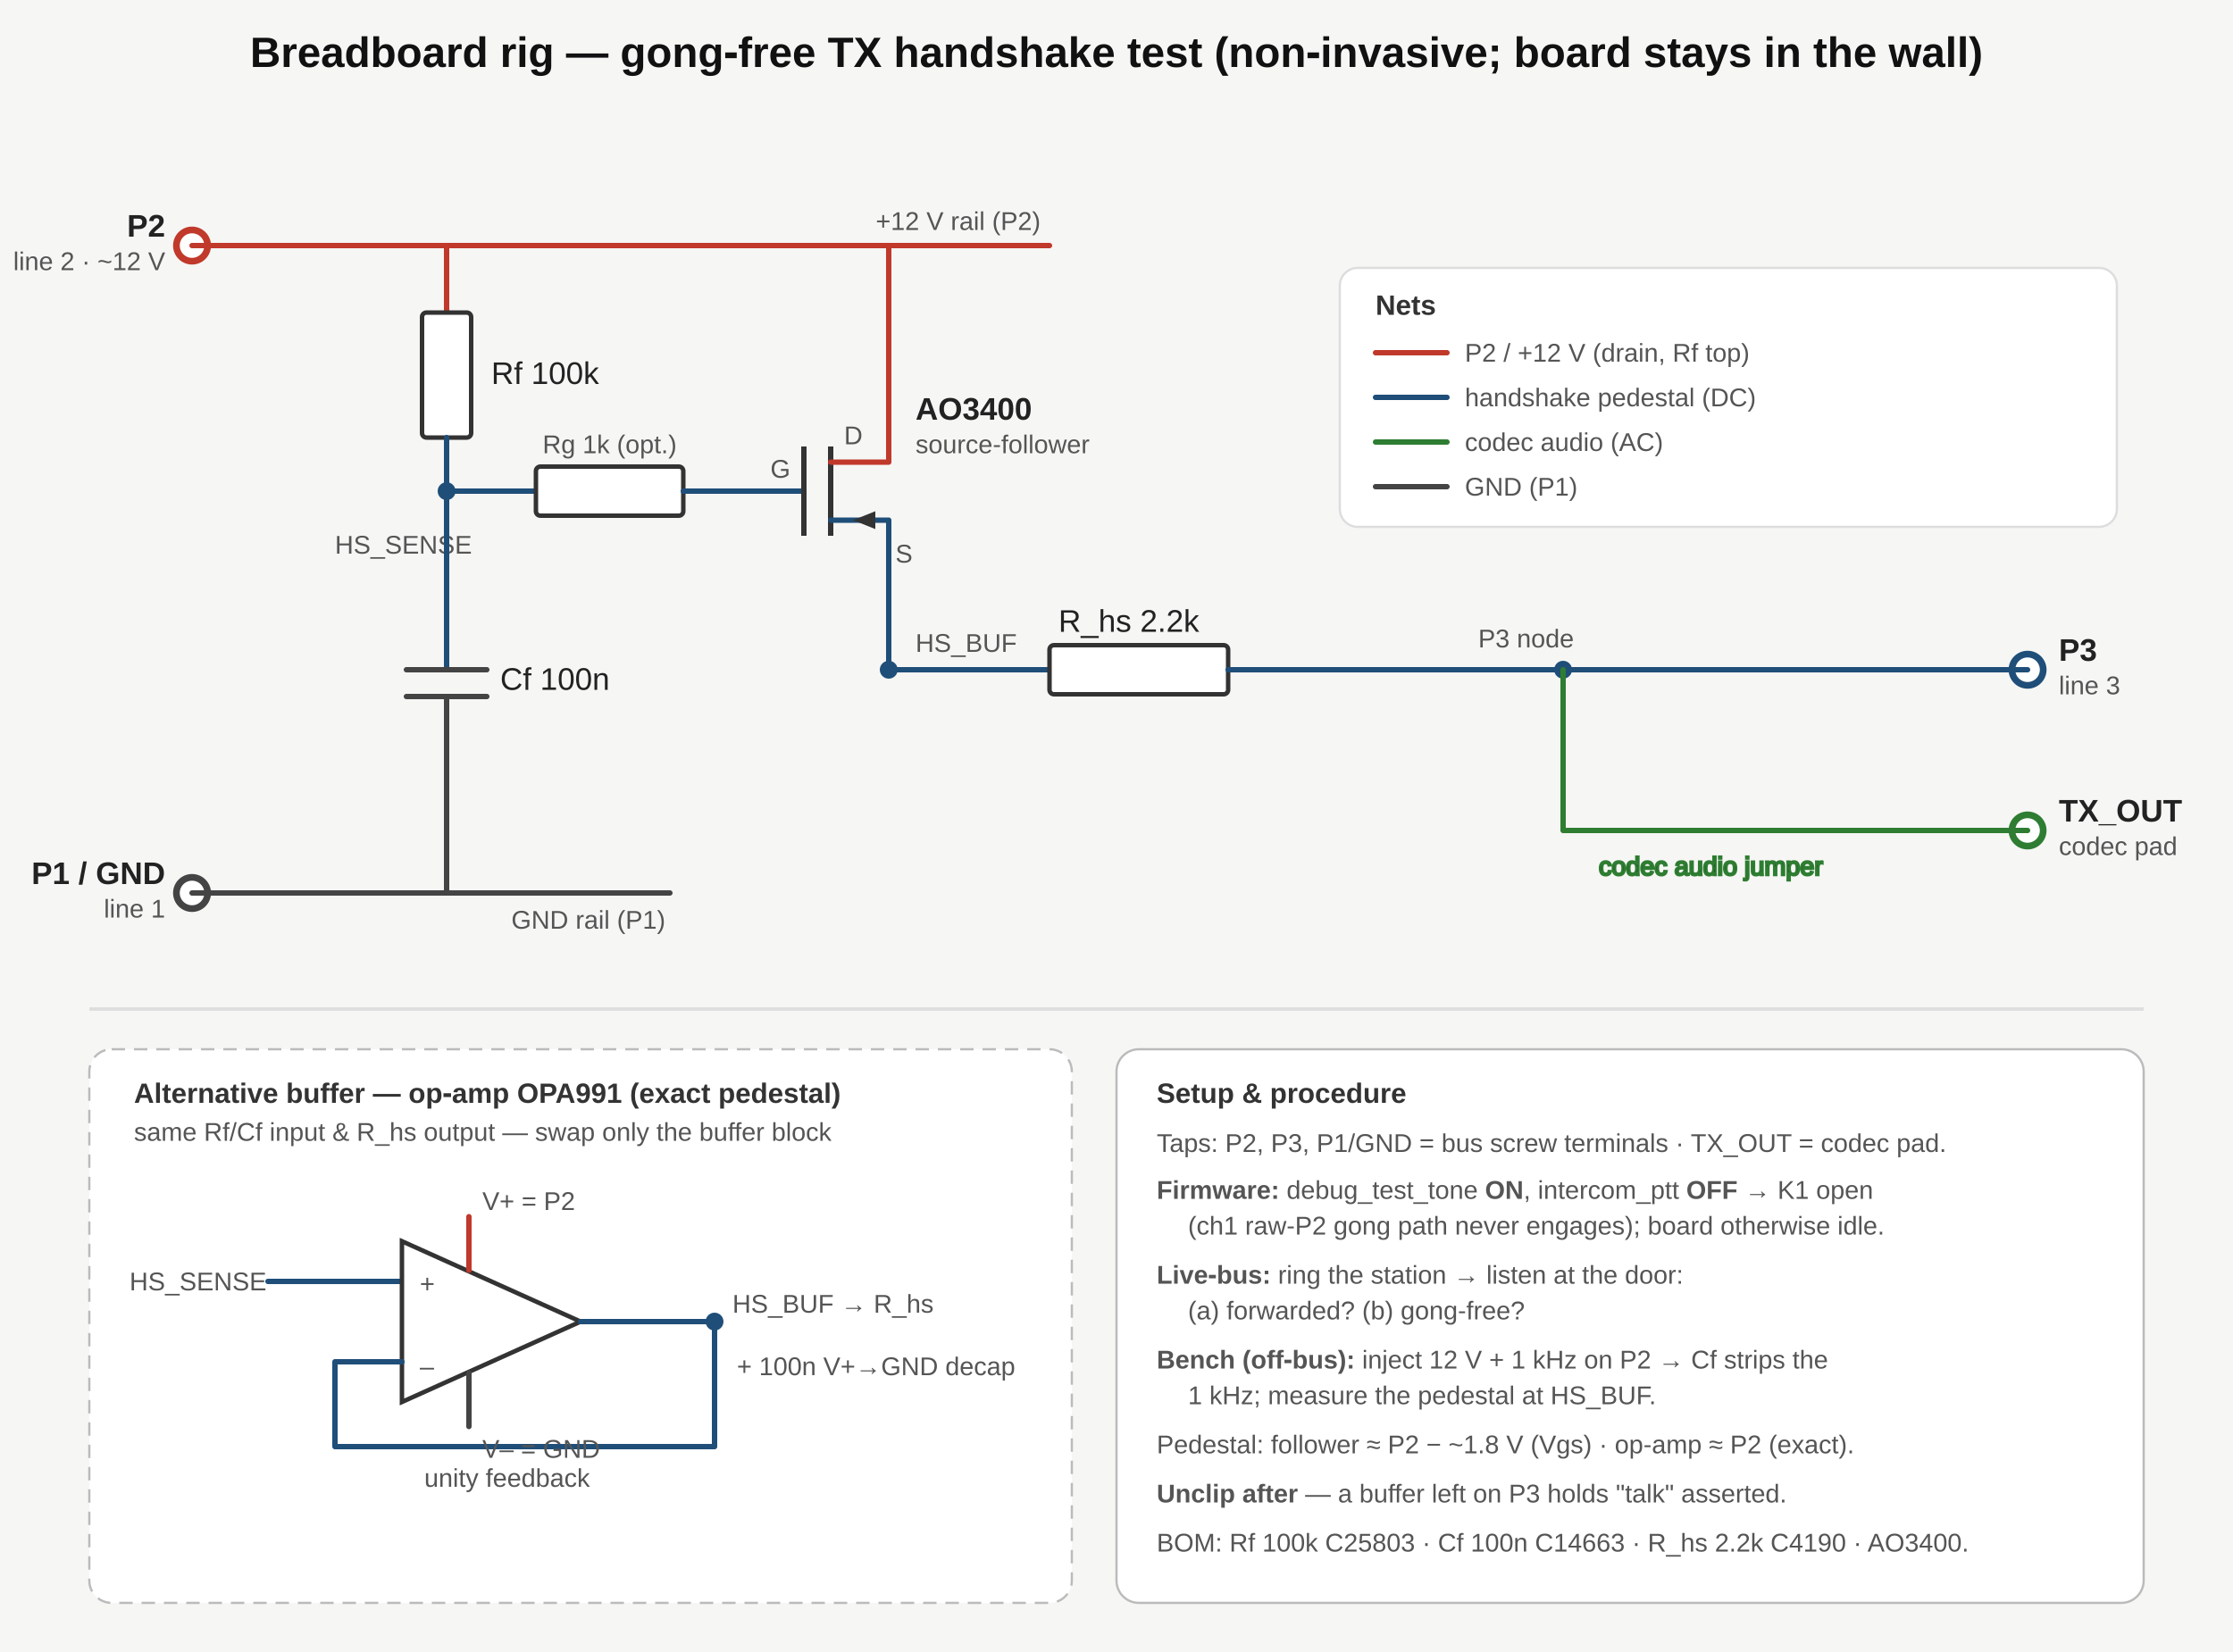
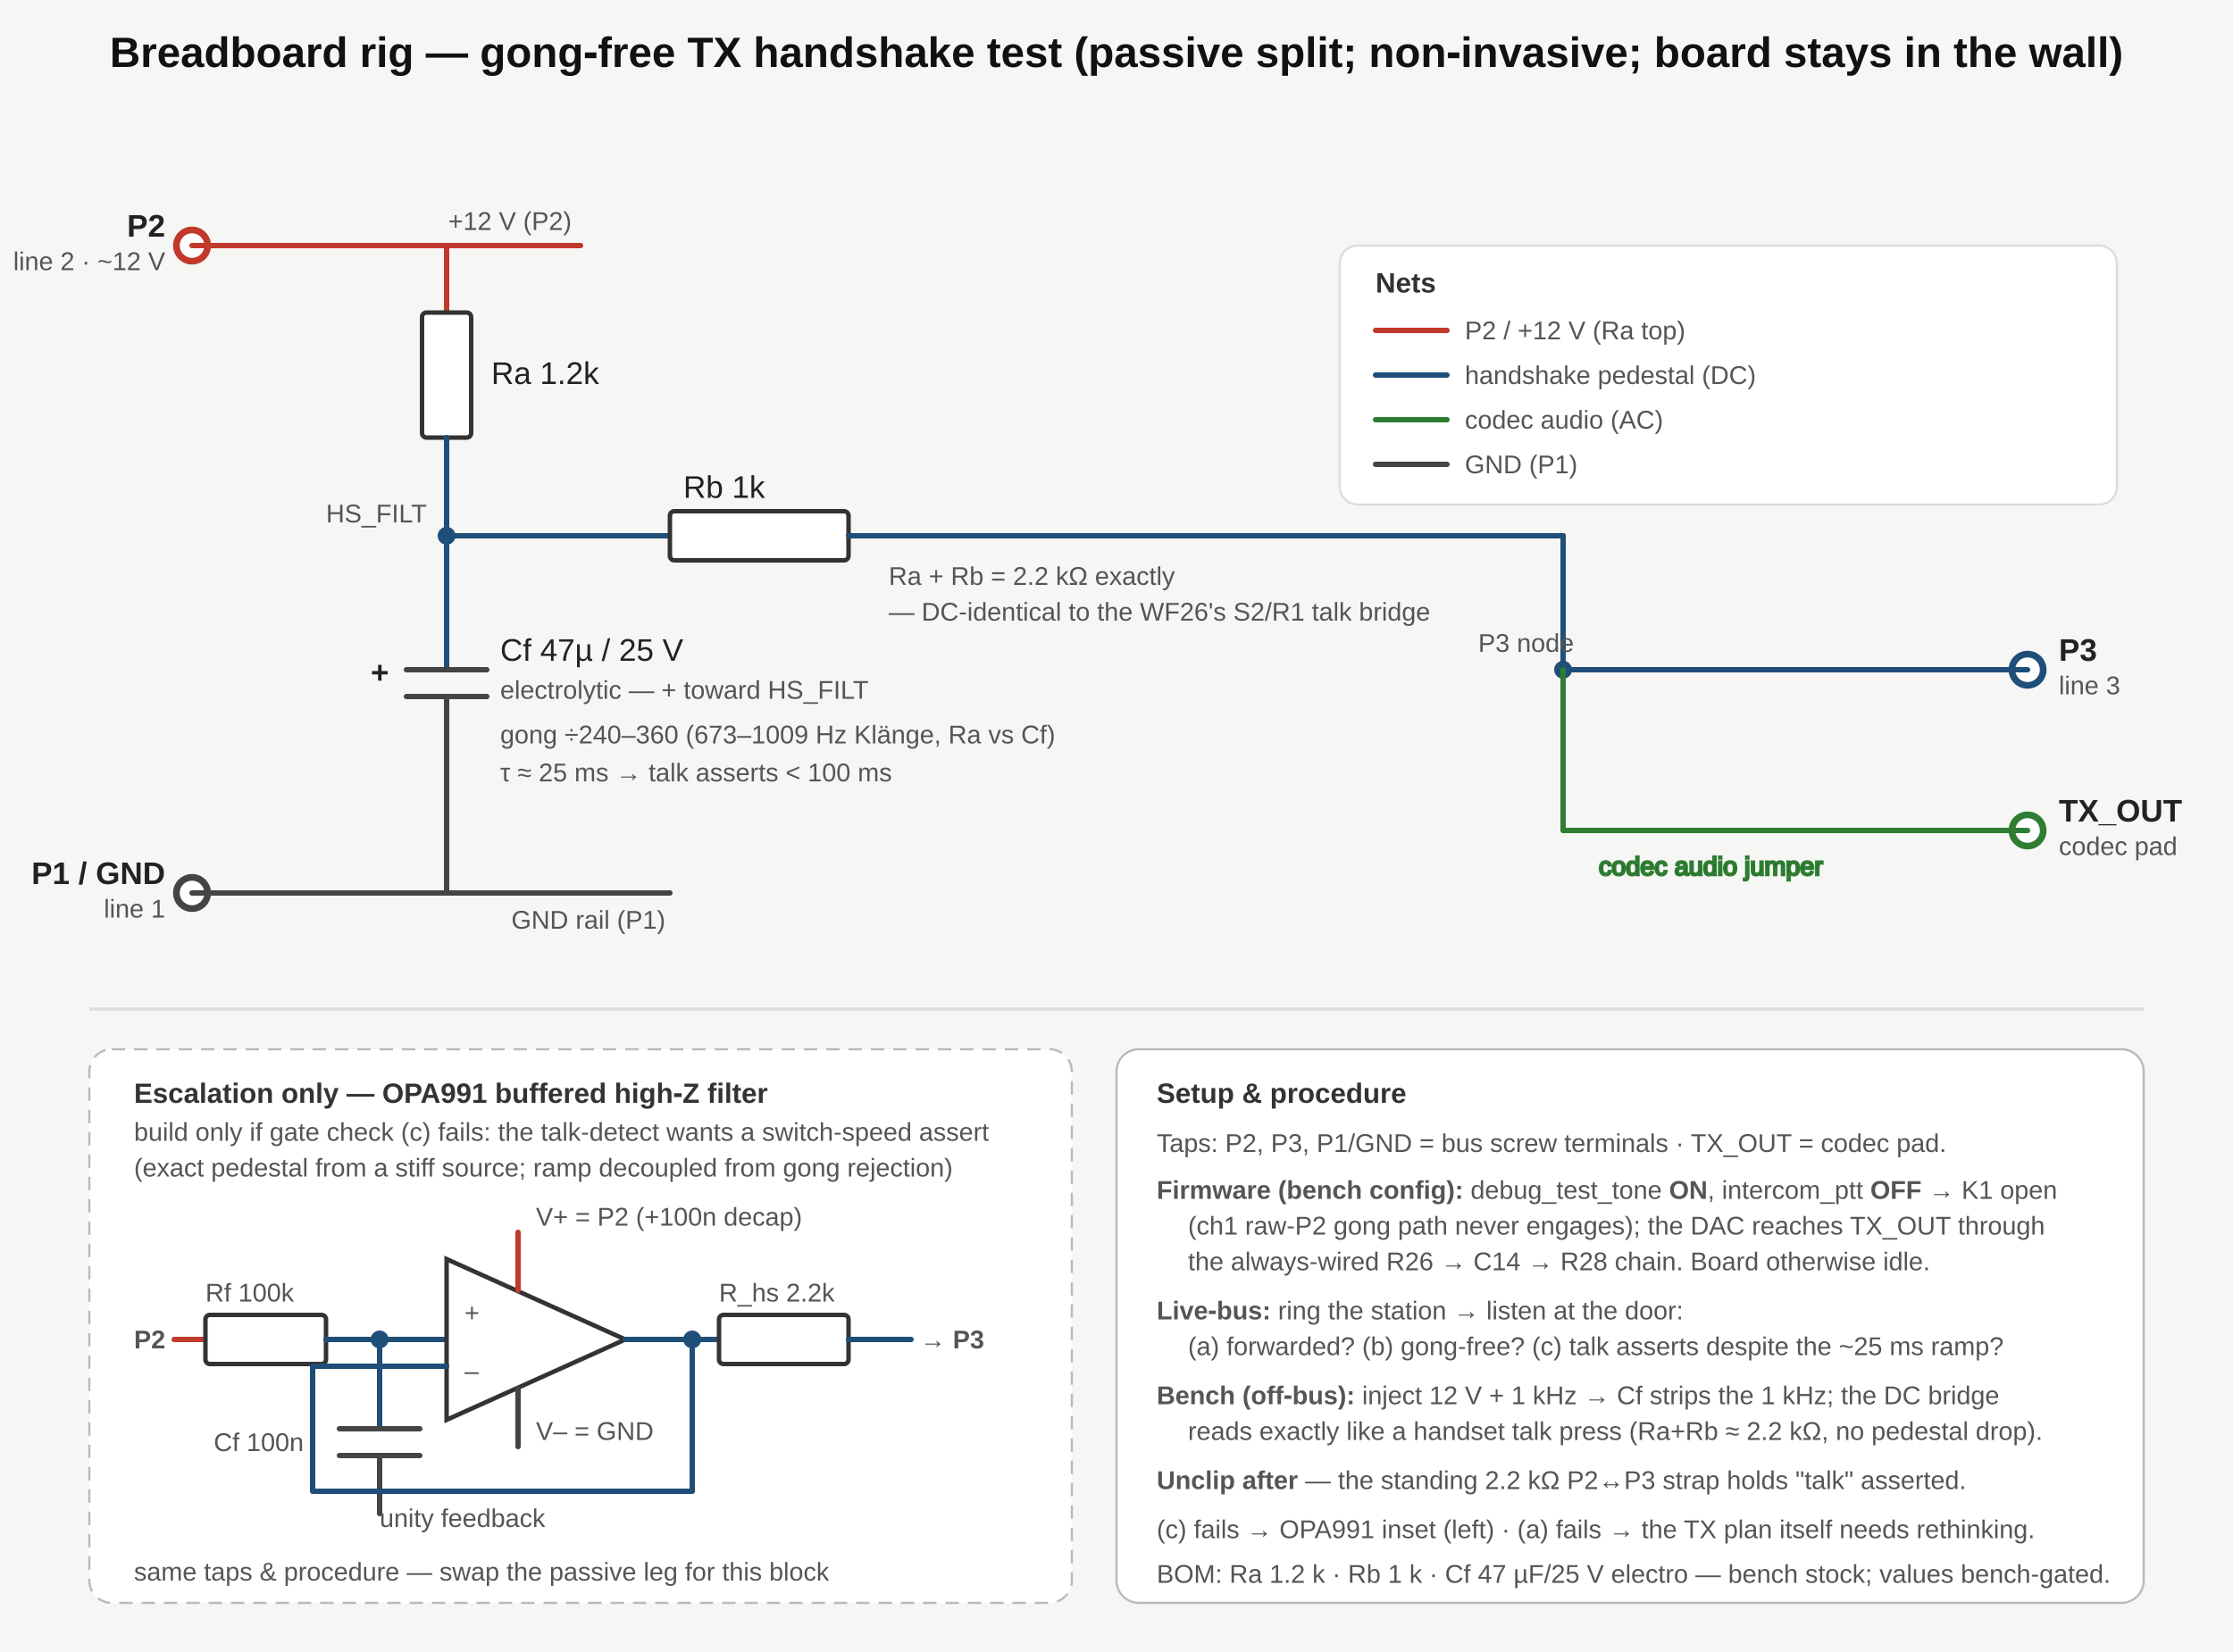
<svg xmlns="http://www.w3.org/2000/svg" viewBox="0 0 1000 740" font-family="'Helvetica Neue',Arial,sans-serif">
  <rect x="0" y="0" width="1000" height="740" fill="#f6f6f4" />
  <style>
    .wire{stroke-width:2.4;fill:none;stroke-linecap:round;stroke-linejoin:round}
    .v12{stroke:#c0392b}
    .ped{stroke:#1f4e79}
    .aud{stroke:#2e7d32}
    .gnd{stroke:#444}
    .comp{fill:#fff;stroke:#333;stroke-width:2}
    .lbl{fill:#222;font-size:14px}
    .sm{fill:#555;font-size:11.5px}
    .nd{fill:#1f4e79}
    .h{font-size:12.5px;font-weight:bold;fill:#333}
  </style>
-   <text x="500" y="30" text-anchor="middle" font-size="19" font-weight="bold" fill="#111">Breadboard rig — gong‑free TX handshake test (non‑invasive; board stays in the wall)</text>
+   <text x="500" y="30" text-anchor="middle" font-size="19" font-weight="bold" fill="#111">Breadboard rig — gong‑free TX handshake test (passive split; non‑invasive; board stays in the wall)</text>
  <circle cx="86" cy="110" r="7" fill="#fff" stroke="#c0392b" stroke-width="3" />
  <text x="74" y="106" text-anchor="end" class="lbl" font-weight="bold">P2</text>
  <text x="74" y="121" text-anchor="end" class="sm">line 2 · ~12 V</text>
  <circle cx="86" cy="400" r="7" fill="#fff" stroke="#444" stroke-width="3" />
  <text x="74" y="396" text-anchor="end" class="lbl" font-weight="bold">P1 / GND</text>
  <text x="74" y="411" text-anchor="end" class="sm">line 1</text>
  <circle cx="908" cy="300" r="7" fill="#fff" stroke="#1f4e79" stroke-width="3" />
  <text x="922" y="296" class="lbl" font-weight="bold">P3</text>
  <text x="922" y="311" class="sm">line 3</text>
  <circle cx="908" cy="372" r="7" fill="#fff" stroke="#2e7d32" stroke-width="3" />
  <text x="922" y="368" class="lbl" font-weight="bold">TX_OUT</text>
  <text x="922" y="383" class="sm">codec pad</text>
-   <path class="wire v12" d="M86 110 H470" />
-   <text x="466" y="103" class="sm" fill="#c0392b" text-anchor="end">+12 V rail (P2)</text>
+   <path class="wire v12" d="M86 110 H260" />
+   <text x="256" y="103" class="sm" fill="#c0392b" text-anchor="end">+12 V (P2)</text>
  <path class="wire gnd" d="M86 400 H300" />
  <text x="298" y="416" class="sm" fill="#444" text-anchor="end">GND rail (P1)</text>
  <path class="wire v12" d="M200 110 V140" />
  <rect class="comp" x="189" y="140" width="22" height="56" rx="2" />
-   <path class="wire ped" d="M200 196 V220" />
-   <text x="220" y="172" class="lbl">Rf 100k</text>
-   <circle cx="200" cy="220" r="4" class="nd" />
-   <text x="150" y="248" class="sm">HS_SENSE</text>
-   <path class="wire ped" d="M200 220 V300" />
+   <path class="wire ped" d="M200 196 V240" />
+   <text x="220" y="172" class="lbl">Ra 1.2k</text>
+   <circle cx="200" cy="240" r="4" class="nd" />
+   <text x="146" y="234" class="sm">HS_FILT</text>
+   <path class="wire ped" d="M200 240 V300" />
  <path class="wire gnd" d="M182 300 H218 M182 312 H218 M200 312 V400" />
-   <text x="224" y="309" class="lbl">Cf 100n</text>
-   <path class="wire ped" d="M200 220 H240" />
-   <rect class="comp" x="240" y="209" width="66" height="22" rx="2" />
-   <path class="wire ped" d="M306 220 H360" />
-   <text x="243" y="203" class="sm">Rg 1k (opt.)</text>
-   <line x1="360" y1="200" x2="360" y2="240" stroke="#333" stroke-width="2.4" />
-   <line x1="372" y1="200" x2="372" y2="240" stroke="#333" stroke-width="2.4" />
-   <path class="wire v12" d="M372 207 H398 V110" />
-   <path class="wire ped" d="M372 233 H398 V300" />
-   <path d="M392 229 l-10 4 l10 4 z" fill="#333" />
-   <text x="410" y="188" class="lbl" font-weight="bold">AO3400</text>
-   <text x="410" y="203" class="sm">source‑follower</text>
-   <text x="378" y="199" class="sm">D</text>
-   <text x="345" y="214" class="sm">G</text>
-   <text x="401" y="252" class="sm">S</text>
-   <circle cx="398" cy="300" r="4" class="nd" />
-   <text x="410" y="292" class="sm">HS_BUF</text>
-   <path class="wire ped" d="M398 300 H470" />
-   <rect class="comp" x="470" y="289" width="80" height="22" rx="2" />
-   <path class="wire ped" d="M550 300 H700" />
-   <text x="474" y="283" class="lbl">R_hs 2.2k</text>
+   <text x="166" y="306" class="lbl" font-weight="bold">+</text>
+   <text x="224" y="296" class="lbl">Cf 47µ / 25 V</text>
+   <text x="224" y="313" class="sm">electrolytic — + toward HS_FILT</text>
+   <text x="224" y="333" class="sm" fill="#777">gong ÷240–360 (673–1009 Hz Klänge, Ra vs Cf)</text>
+   <text x="224" y="350" class="sm" fill="#777">τ ≈ 25 ms → talk asserts &lt; 100 ms</text>
+   <path class="wire ped" d="M200 240 H300" />
+   <rect class="comp" x="300" y="229" width="80" height="22" rx="2" />
+   <path class="wire ped" d="M380 240 H700" />
+   <text x="306" y="223" class="lbl">Rb 1k</text>
+   <text x="398" y="262" class="sm">Ra + Rb = 2.2 kΩ exactly</text>
+   <text x="398" y="278" class="sm">— DC‑identical to the WF26's S2/R1 talk bridge</text>
+   <path class="wire ped" d="M700 240 V300" />
  <circle cx="700" cy="300" r="4" class="nd" />
-   <text x="662" y="290" class="sm">P3 node</text>
+   <text x="662" y="292" class="sm">P3 node</text>
  <path class="wire ped" d="M700 300 H908" />
  <path class="wire aud" d="M908 372 H700 V300" />
  <text x="716" y="392" class="aud" font-size="11.5px">codec audio jumper</text>
-   <rect x="600" y="120" width="348" height="116" rx="8" fill="#fff" stroke="#ddd" />
-   <text x="616" y="141" class="h">Nets</text>
-   <line x1="616" y1="158" x2="648" y2="158" class="wire v12" />
-   <text x="656" y="162" class="sm">P2 / +12 V  (drain, Rf top)</text>
-   <line x1="616" y1="178" x2="648" y2="178" class="wire ped" />
-   <text x="656" y="182" class="sm">handshake pedestal (DC)</text>
-   <line x1="616" y1="198" x2="648" y2="198" class="wire aud" />
-   <text x="656" y="202" class="sm">codec audio (AC)</text>
-   <line x1="616" y1="218" x2="648" y2="218" class="wire gnd" />
-   <text x="656" y="222" class="sm">GND (P1)</text>
+   <rect x="600" y="110" width="348" height="116" rx="8" fill="#fff" stroke="#ddd" />
+   <text x="616" y="131" class="h">Nets</text>
+   <line x1="616" y1="148" x2="648" y2="148" class="wire v12" />
+   <text x="656" y="152" class="sm">P2 / +12 V  (Ra top)</text>
+   <line x1="616" y1="168" x2="648" y2="168" class="wire ped" />
+   <text x="656" y="172" class="sm">handshake pedestal (DC)</text>
+   <line x1="616" y1="188" x2="648" y2="188" class="wire aud" />
+   <text x="656" y="192" class="sm">codec audio (AC)</text>
+   <line x1="616" y1="208" x2="648" y2="208" class="wire gnd" />
+   <text x="656" y="212" class="sm">GND (P1)</text>
  <line x1="40" y1="452" x2="960" y2="452" stroke="#ddd" stroke-width="1.5" />
  <rect x="40" y="470" width="440" height="248" rx="10" fill="#fff" stroke="#bbb" stroke-dasharray="6 4" />
-   <text x="60" y="494" class="h">Alternative buffer — op‑amp OPA991 (exact pedestal)</text>
-   <text x="60" y="511" class="sm">same Rf/Cf input &amp; R_hs output — swap only the buffer block</text>
-   <text x="58" y="578" class="sm">HS_SENSE</text>
-   <path class="wire ped" d="M120 574 H180" />
-   <path class="comp" d="M180 556 L180 628 L260 592 Z" />
-   <text x="188" y="579" class="sm">+</text>
-   <text x="188" y="616" class="sm">–</text>
-   <path class="wire ped" d="M260 592 H320" />
-   <circle cx="320" cy="592" r="4" class="nd" />
-   <text x="328" y="588" class="sm">HS_BUF → R_hs</text>
-   <path class="wire ped" d="M320 592 V648 H150 V610 H180" />
-   <text x="190" y="666" class="sm">unity feedback</text>
-   <path class="wire v12" d="M210 569 V545" />
-   <text x="216" y="542" class="sm" fill="#c0392b">V+ = P2</text>
-   <path class="wire gnd" d="M210 615 V639" />
-   <text x="216" y="653" class="sm" fill="#444">V– = GND</text>
-   <text x="330" y="616" class="sm">+ 100n V+→GND decap</text>
+   <text x="60" y="494" class="h">Escalation only — OPA991 buffered high‑Z filter</text>
+   <text x="60" y="511" class="sm">build only if gate check (c) fails: the talk‑detect wants a switch‑speed assert</text>
+   <text x="60" y="527" class="sm">(exact pedestal from a stiff source; ramp decoupled from gong rejection)</text>
+   <text x="60" y="604" class="sm" fill="#c0392b" font-weight="bold">P2</text>
+   <path class="wire v12" d="M78 600 H92" />
+   <rect class="comp" x="92" y="589" width="54" height="22" rx="2" />
+   <text x="92" y="583" class="sm">Rf 100k</text>
+   <path class="wire ped" d="M146 600 H200" />
+   <circle cx="170" cy="600" r="4" class="nd" />
+   <path class="wire ped" d="M170 600 V640" />
+   <path class="wire gnd" d="M152 640 H188 M152 652 H188 M170 652 V678" />
+   <text x="136" y="650" text-anchor="end" class="sm">Cf 100n</text>
+   <path class="comp" d="M200 564 L200 636 L280 600 Z" />
+   <text x="208" y="592" class="sm">+</text>
+   <text x="208" y="618" class="sm">–</text>
+   <path class="wire v12" d="M232 578 V552" />
+   <text x="240" y="549" class="sm" fill="#c0392b">V+ = P2 (+100n decap)</text>
+   <path class="wire gnd" d="M232 622 V648" />
+   <text x="240" y="645" class="sm" fill="#444">V– = GND</text>
+   <path class="wire ped" d="M280 600 H310" />
+   <circle cx="310" cy="600" r="4" class="nd" />
+   <path class="wire ped" d="M310 600 V668 H140 V612 H200" />
+   <text x="170" y="684" class="sm">unity feedback</text>
+   <path class="wire ped" d="M310 600 H322" />
+   <rect class="comp" x="322" y="589" width="58" height="22" rx="2" />
+   <text x="322" y="583" class="sm">R_hs 2.2k</text>
+   <path class="wire ped" d="M380 600 H408" />
+   <text x="412" y="604" class="sm" font-weight="bold">→ P3</text>
+   <text x="60" y="708" class="sm">same taps &amp; procedure — swap the passive leg for this block</text>
  <rect x="500" y="470" width="460" height="248" rx="10" fill="#fff" stroke="#bbb" />
  <text x="518" y="494" class="h">Setup &amp; procedure</text>
  <text x="518" y="516" class="sm">Taps: P2, P3, P1/GND = bus screw terminals · TX_OUT = codec pad.</text>
  <text x="518" y="537" class="sm">
-     <tspan font-weight="bold">Firmware:</tspan> debug_test_tone <tspan font-weight="bold">ON</tspan>, intercom_ptt <tspan font-weight="bold">OFF</tspan> → K1 open</text>
-   <text x="532" y="553" class="sm">(ch1 raw‑P2 gong path never engages); board otherwise idle.</text>
-   <text x="518" y="575" class="sm">
+     <tspan font-weight="bold">Firmware (bench config):</tspan> debug_test_tone <tspan font-weight="bold">ON</tspan>, intercom_ptt <tspan font-weight="bold">OFF</tspan> → K1 open</text>
+   <text x="532" y="553" class="sm">(ch1 raw‑P2 gong path never engages); the DAC reaches TX_OUT through</text>
+   <text x="532" y="569" class="sm">the always‑wired R26 → C14 → R28 chain. Board otherwise idle.</text>
+   <text x="518" y="591" class="sm">
    <tspan font-weight="bold">Live‑bus:</tspan> ring the station → listen at the door:</text>
-   <text x="532" y="591" class="sm">(a) forwarded?   (b) gong‑free?</text>
-   <text x="518" y="613" class="sm">
-     <tspan font-weight="bold">Bench (off‑bus):</tspan> inject 12 V + 1 kHz on P2 → Cf strips the</text>
-   <text x="532" y="629" class="sm">1 kHz; measure the pedestal at HS_BUF.</text>
-   <text x="518" y="651" class="sm">Pedestal: follower ≈ P2 − ~1.8 V (Vgs) · op‑amp ≈ P2 (exact).</text>
-   <text x="518" y="673" class="sm" fill="#b8500a">
-     <tspan font-weight="bold">Unclip after</tspan> — a buffer left on P3 holds "talk" asserted.</text>
-   <text x="518" y="695" class="sm">BOM: Rf 100k C25803 · Cf 100n C14663 · R_hs 2.2k C4190 · AO3400.</text>
+   <text x="532" y="607" class="sm">(a) forwarded?   (b) gong‑free?   (c) talk asserts despite the ~25 ms ramp?</text>
+   <text x="518" y="629" class="sm">
+     <tspan font-weight="bold">Bench (off‑bus):</tspan> inject 12 V + 1 kHz → Cf strips the 1 kHz; the DC bridge</text>
+   <text x="532" y="645" class="sm">reads exactly like a handset talk press (Ra+Rb ≈ 2.2 kΩ, no pedestal drop).</text>
+   <text x="518" y="667" class="sm" fill="#b8500a">
+     <tspan font-weight="bold">Unclip after</tspan> — the standing 2.2 kΩ P2↔P3 strap holds "talk" asserted.</text>
+   <text x="518" y="689" class="sm">(c) fails → OPA991 inset (left) · (a) fails → the TX plan itself needs rethinking.</text>
+   <text x="518" y="709" class="sm">BOM: Ra 1.2 k · Rb 1 k · Cf 47 µF/25 V electro — bench stock; values bench‑gated.</text>
</svg>
